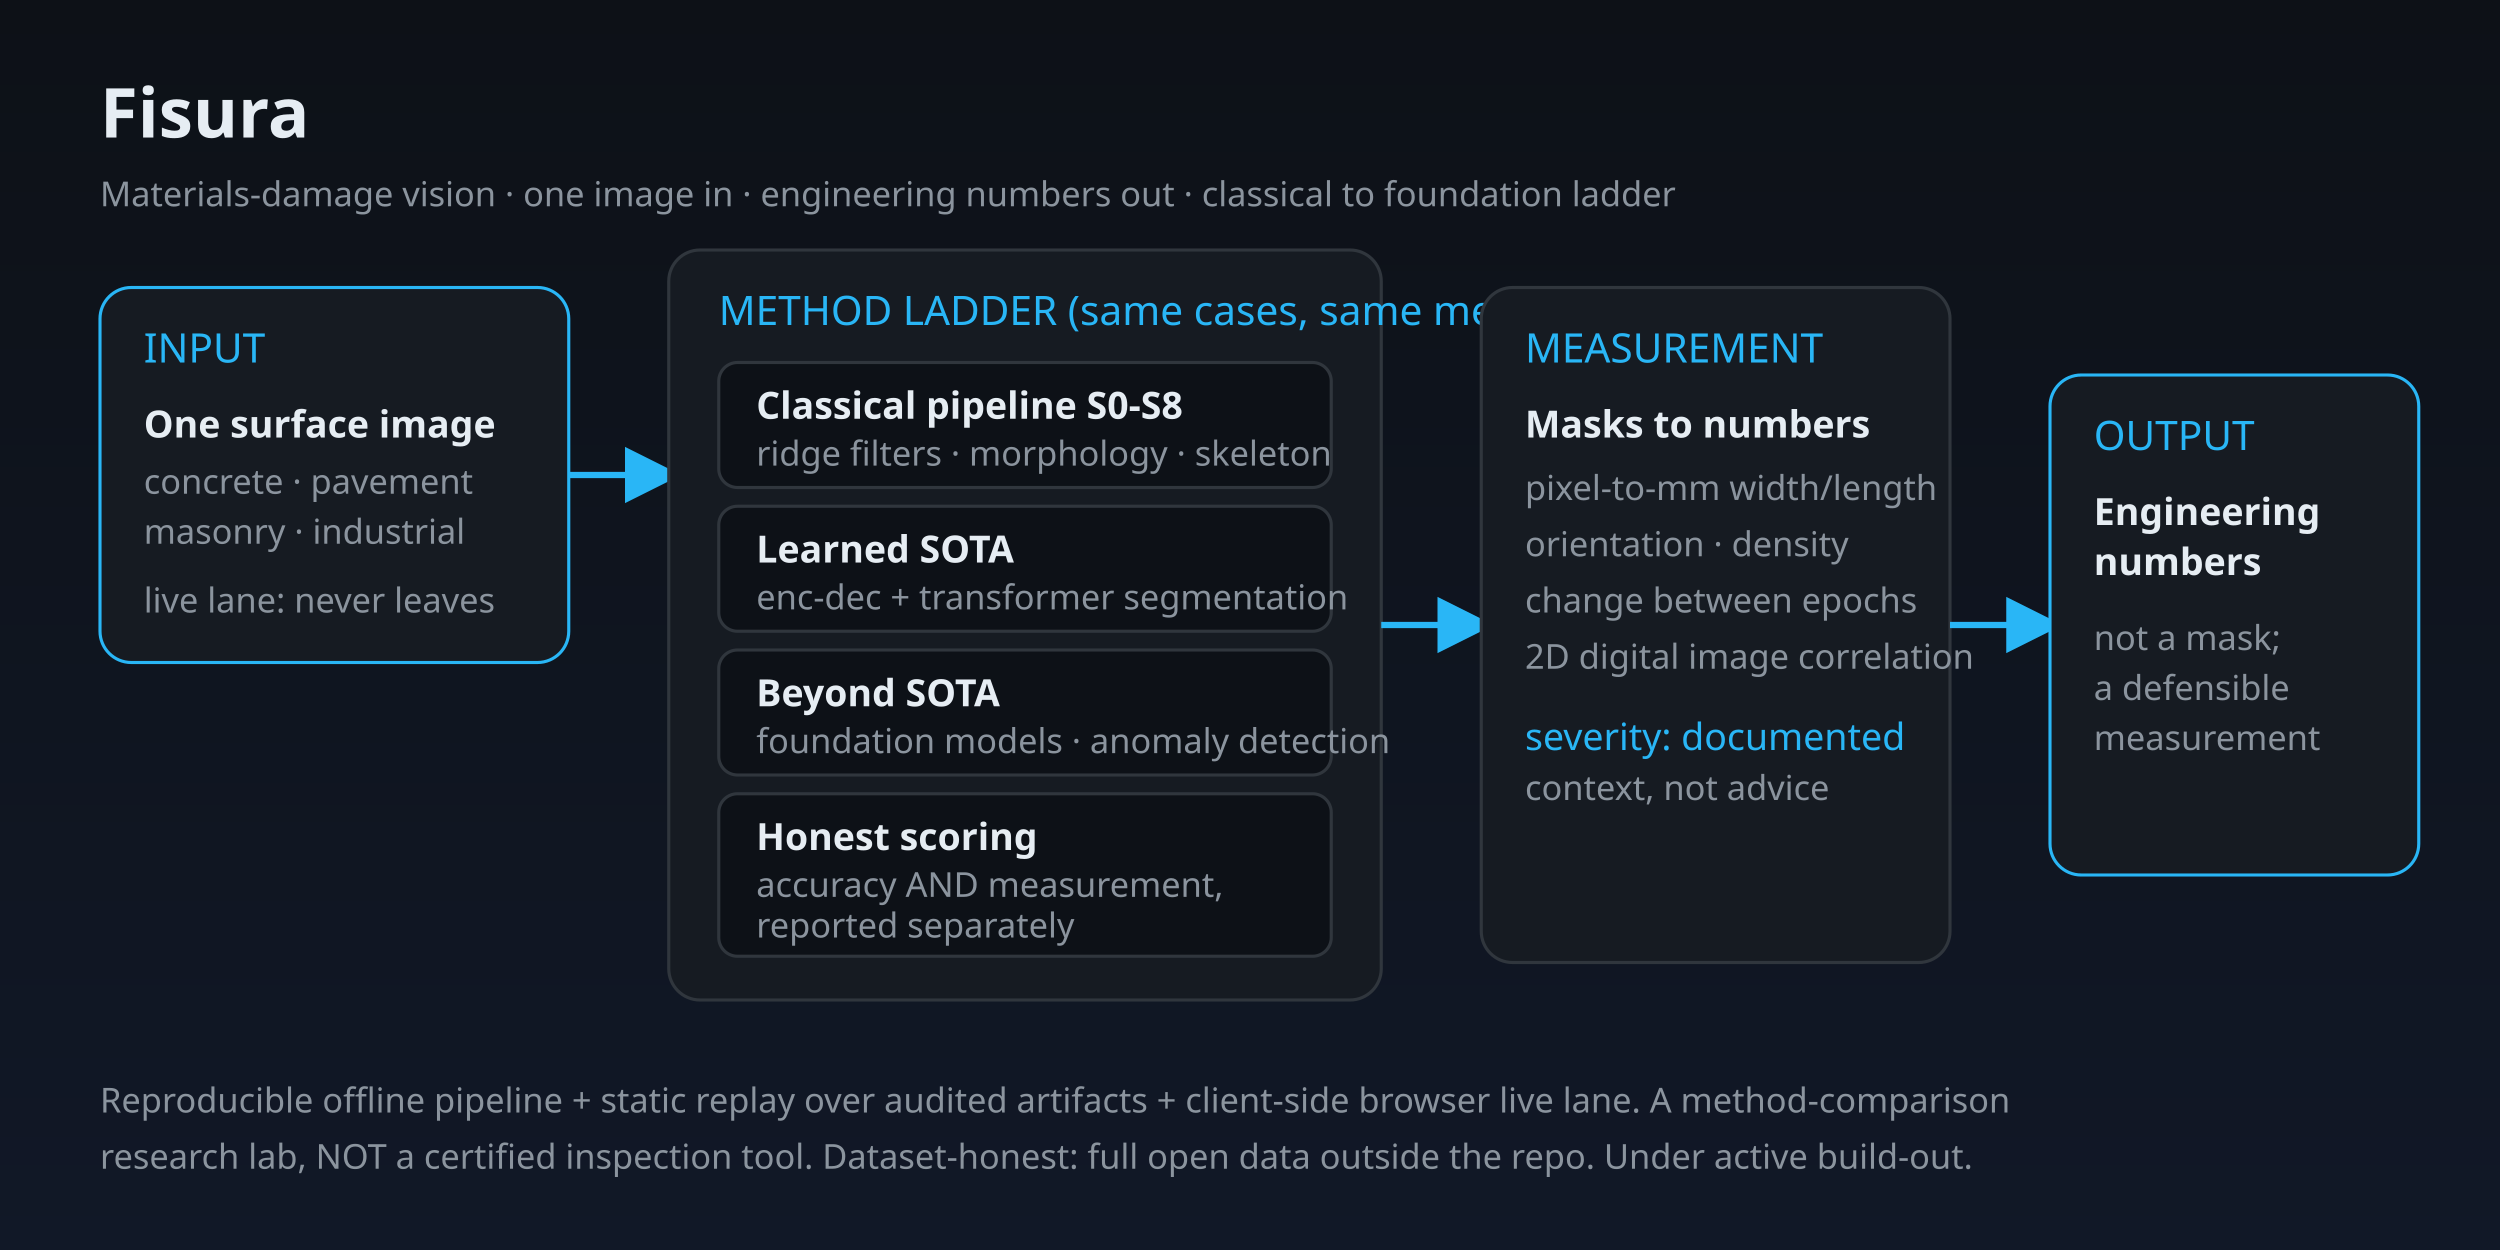
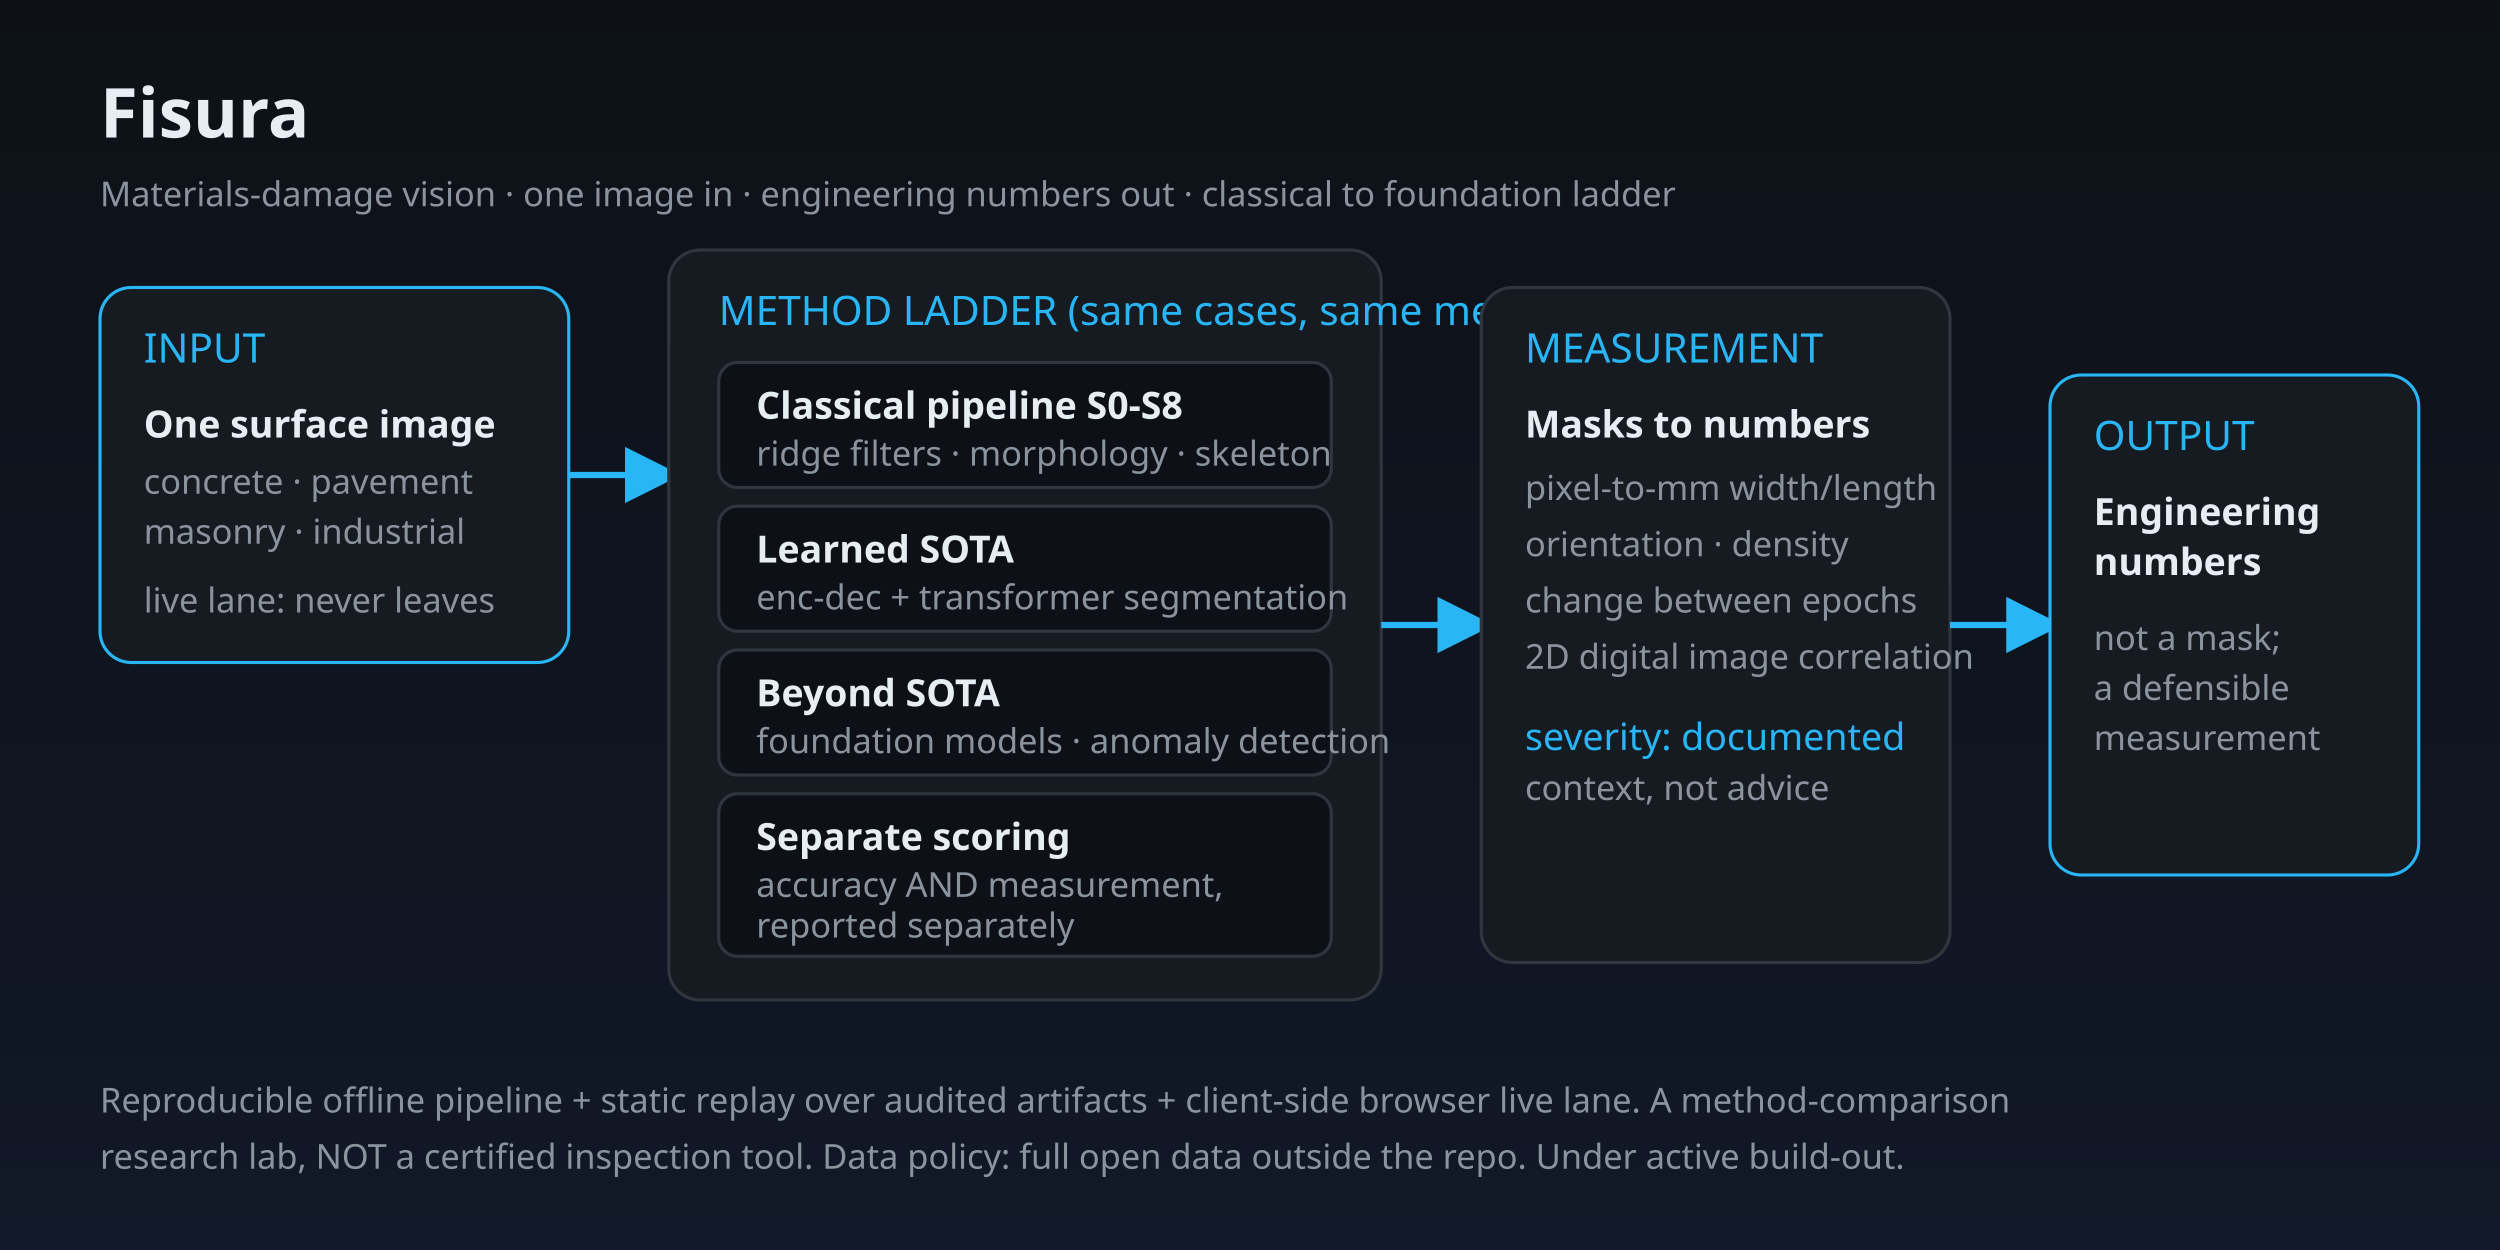
<svg xmlns="http://www.w3.org/2000/svg" viewBox="0 0 800 400" width="800" height="400" role="img" aria-label="Fisura: one surface image runs a method ladder (classical pipeline, learned SOTA segmentation, foundation models, anomaly detection) then a measurement layer turns masks into calibrated engineering numbers">
  <defs>
    <linearGradient id="fzbg" x1="0" y1="0" x2="0" y2="1">
      <stop offset="0" stop-color="#0d1117" />
      <stop offset="1" stop-color="#111827" />
    </linearGradient>
    <marker id="fzar" markerWidth="9" markerHeight="9" refX="7" refY="4.5" orient="auto">
      <path d="M0 0 L9 4.5 L0 9 z" fill="#29B6F6" />
    </marker>
    <style>
      text{font-family:'Segoe UI',system-ui,sans-serif;fill:#c9d1d9}
      .t{fill:#e6edf3;font-weight:600}.a{fill:#29B6F6}.m{fill:#8b949e;font-size:11px}
      .box{fill:#161b22;stroke:#30363d;stroke-width:1}.acc{stroke:#29B6F6}
    </style>
  </defs>
  <rect width="800" height="400" fill="url(#fzbg)" />
  <text x="32" y="44" class="t" font-size="22">Fisura</text>
  <text x="32" y="66" class="m">Materials-damage vision · one image in · engineering numbers out · classical to foundation ladder</text>
  <rect x="32" y="92" width="150" height="120" rx="10" class="box acc" />
  <text x="46" y="116" class="a" font-size="13">INPUT</text>
  <text x="46" y="140" class="t" font-size="12">One surface image</text>
  <text x="46" y="158" class="m">concrete · pavement</text>
  <text x="46" y="174" class="m">masonry · industrial</text>
  <text x="46" y="196" class="m">live lane: never leaves</text>
  <path d="M182 152 H214" class="acc" fill="none" stroke-width="2" marker-end="url(#fzar)" />
  <rect x="214" y="80" width="228" height="240" rx="10" class="box" />
  <text x="230" y="104" class="a" font-size="13">METHOD LADDER (same cases, same metrics)</text>
  <rect x="230" y="116" width="196" height="40" rx="6" fill="#0d1117" stroke="#30363d" />
  <text x="242" y="134" class="t" font-size="12">Classical pipeline S0-S8</text>
  <text x="242" y="149" class="m">ridge filters · morphology · skeleton</text>
  <rect x="230" y="162" width="196" height="40" rx="6" fill="#0d1117" stroke="#30363d" />
  <text x="242" y="180" class="t" font-size="12">Learned SOTA</text>
  <text x="242" y="195" class="m">enc-dec + transformer segmentation</text>
  <rect x="230" y="208" width="196" height="40" rx="6" fill="#0d1117" stroke="#30363d" />
  <text x="242" y="226" class="t" font-size="12">Beyond SOTA</text>
  <text x="242" y="241" class="m">foundation models · anomaly detection</text>
  <rect x="230" y="254" width="196" height="52" rx="6" fill="#0d1117" stroke="#30363d" />
-   <text x="242" y="272" class="t" font-size="12">Honest scoring</text>
+   <text x="242" y="272" class="t" font-size="12">Separate scoring</text>
  <text x="242" y="287" class="m">accuracy AND measurement,</text>
  <text x="242" y="300" class="m">reported separately</text>
  <path d="M442 200 H474" class="acc" fill="none" stroke-width="2" marker-end="url(#fzar)" />
  <rect x="474" y="92" width="150" height="216" rx="10" class="box" />
  <text x="488" y="116" class="a" font-size="13">MEASUREMENT</text>
  <text x="488" y="140" class="t" font-size="12">Masks to numbers</text>
  <text x="488" y="160" class="m">pixel-to-mm width/length</text>
  <text x="488" y="178" class="m">orientation · density</text>
  <text x="488" y="196" class="m">change between epochs</text>
  <text x="488" y="214" class="m">2D digital image correlation</text>
  <text x="488" y="240" class="a" font-size="12">severity: documented</text>
  <text x="488" y="256" class="m">context, not advice</text>
  <path d="M624 200 H656" class="acc" fill="none" stroke-width="2" marker-end="url(#fzar)" />
  <rect x="656" y="120" width="118" height="160" rx="10" class="box acc" />
  <text x="670" y="144" class="a" font-size="13">OUTPUT</text>
  <text x="670" y="168" class="t" font-size="12">Engineering</text>
  <text x="670" y="184" class="t" font-size="12">numbers</text>
  <text x="670" y="208" class="m">not a mask;</text>
  <text x="670" y="224" class="m">a defensible</text>
  <text x="670" y="240" class="m">measurement</text>
  <text x="32" y="356" class="m">Reproducible offline pipeline + static replay over audited artifacts + client-side browser live lane. A method-comparison</text>
-   <text x="32" y="374" class="m">research lab, NOT a certified inspection tool. Dataset-honest: full open data outside the repo. Under active build-out.</text>
+   <text x="32" y="374" class="m">research lab, NOT a certified inspection tool. Data policy: full open data outside the repo. Under active build-out.</text>
</svg>
